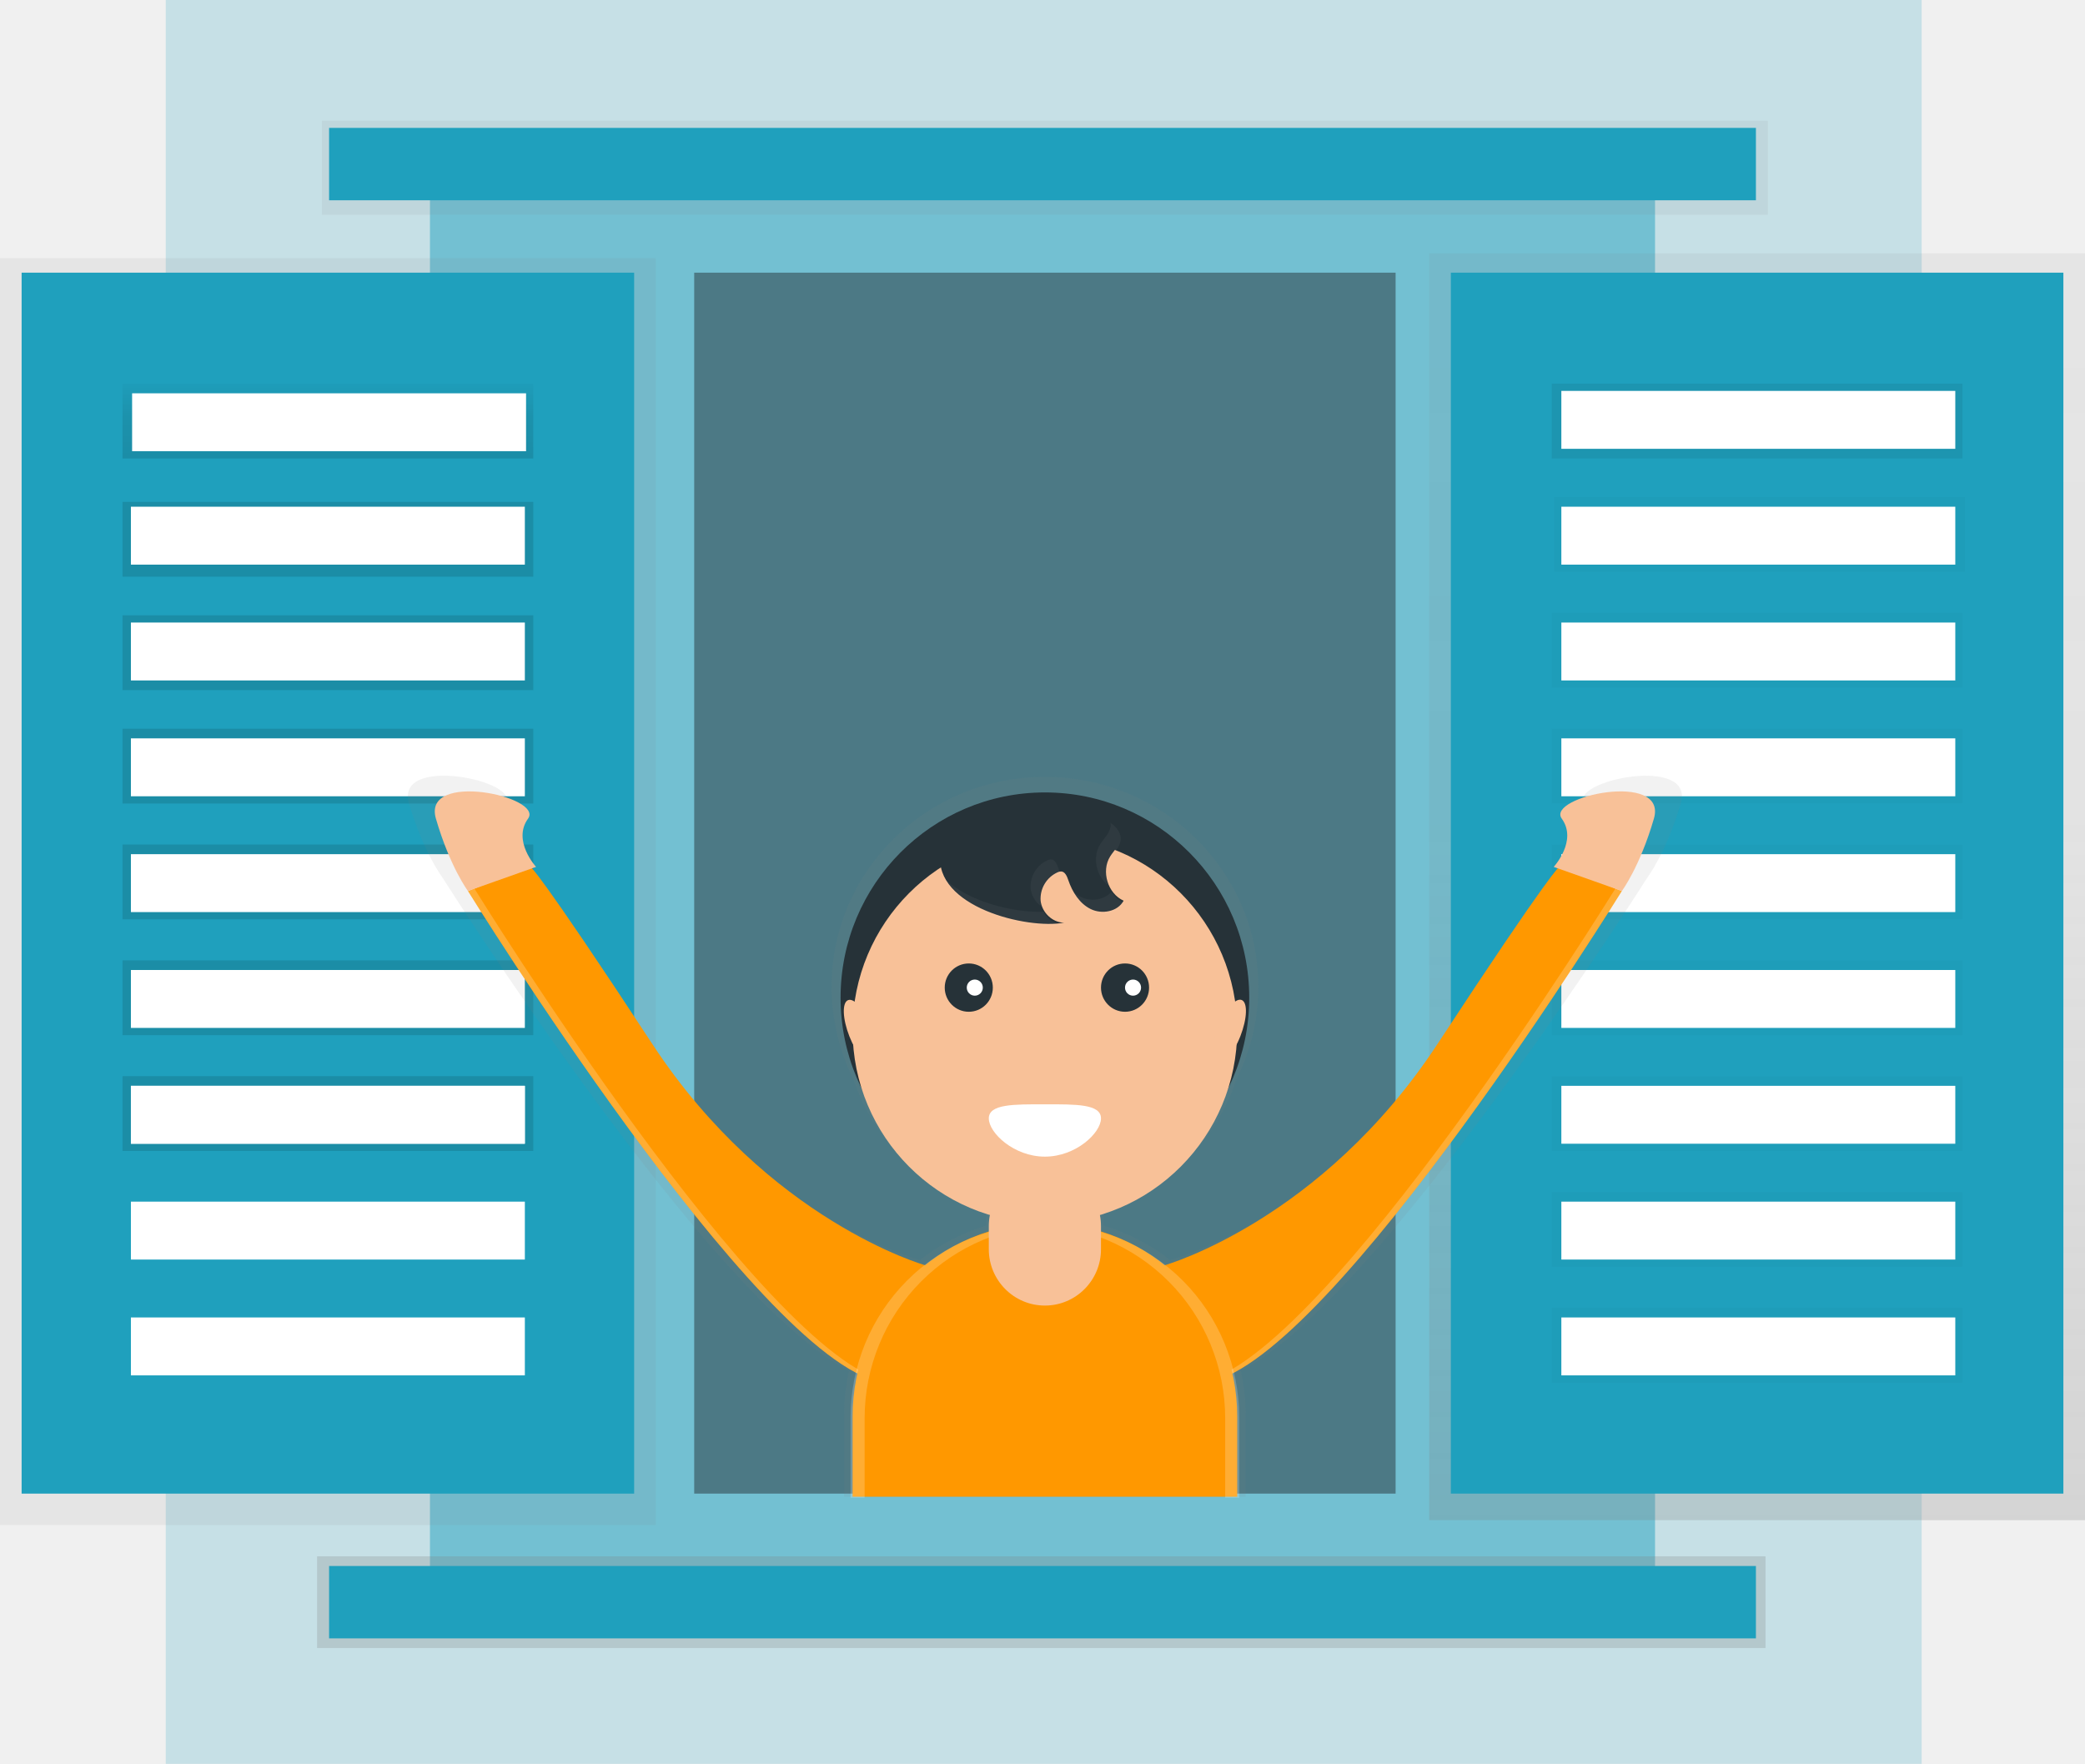
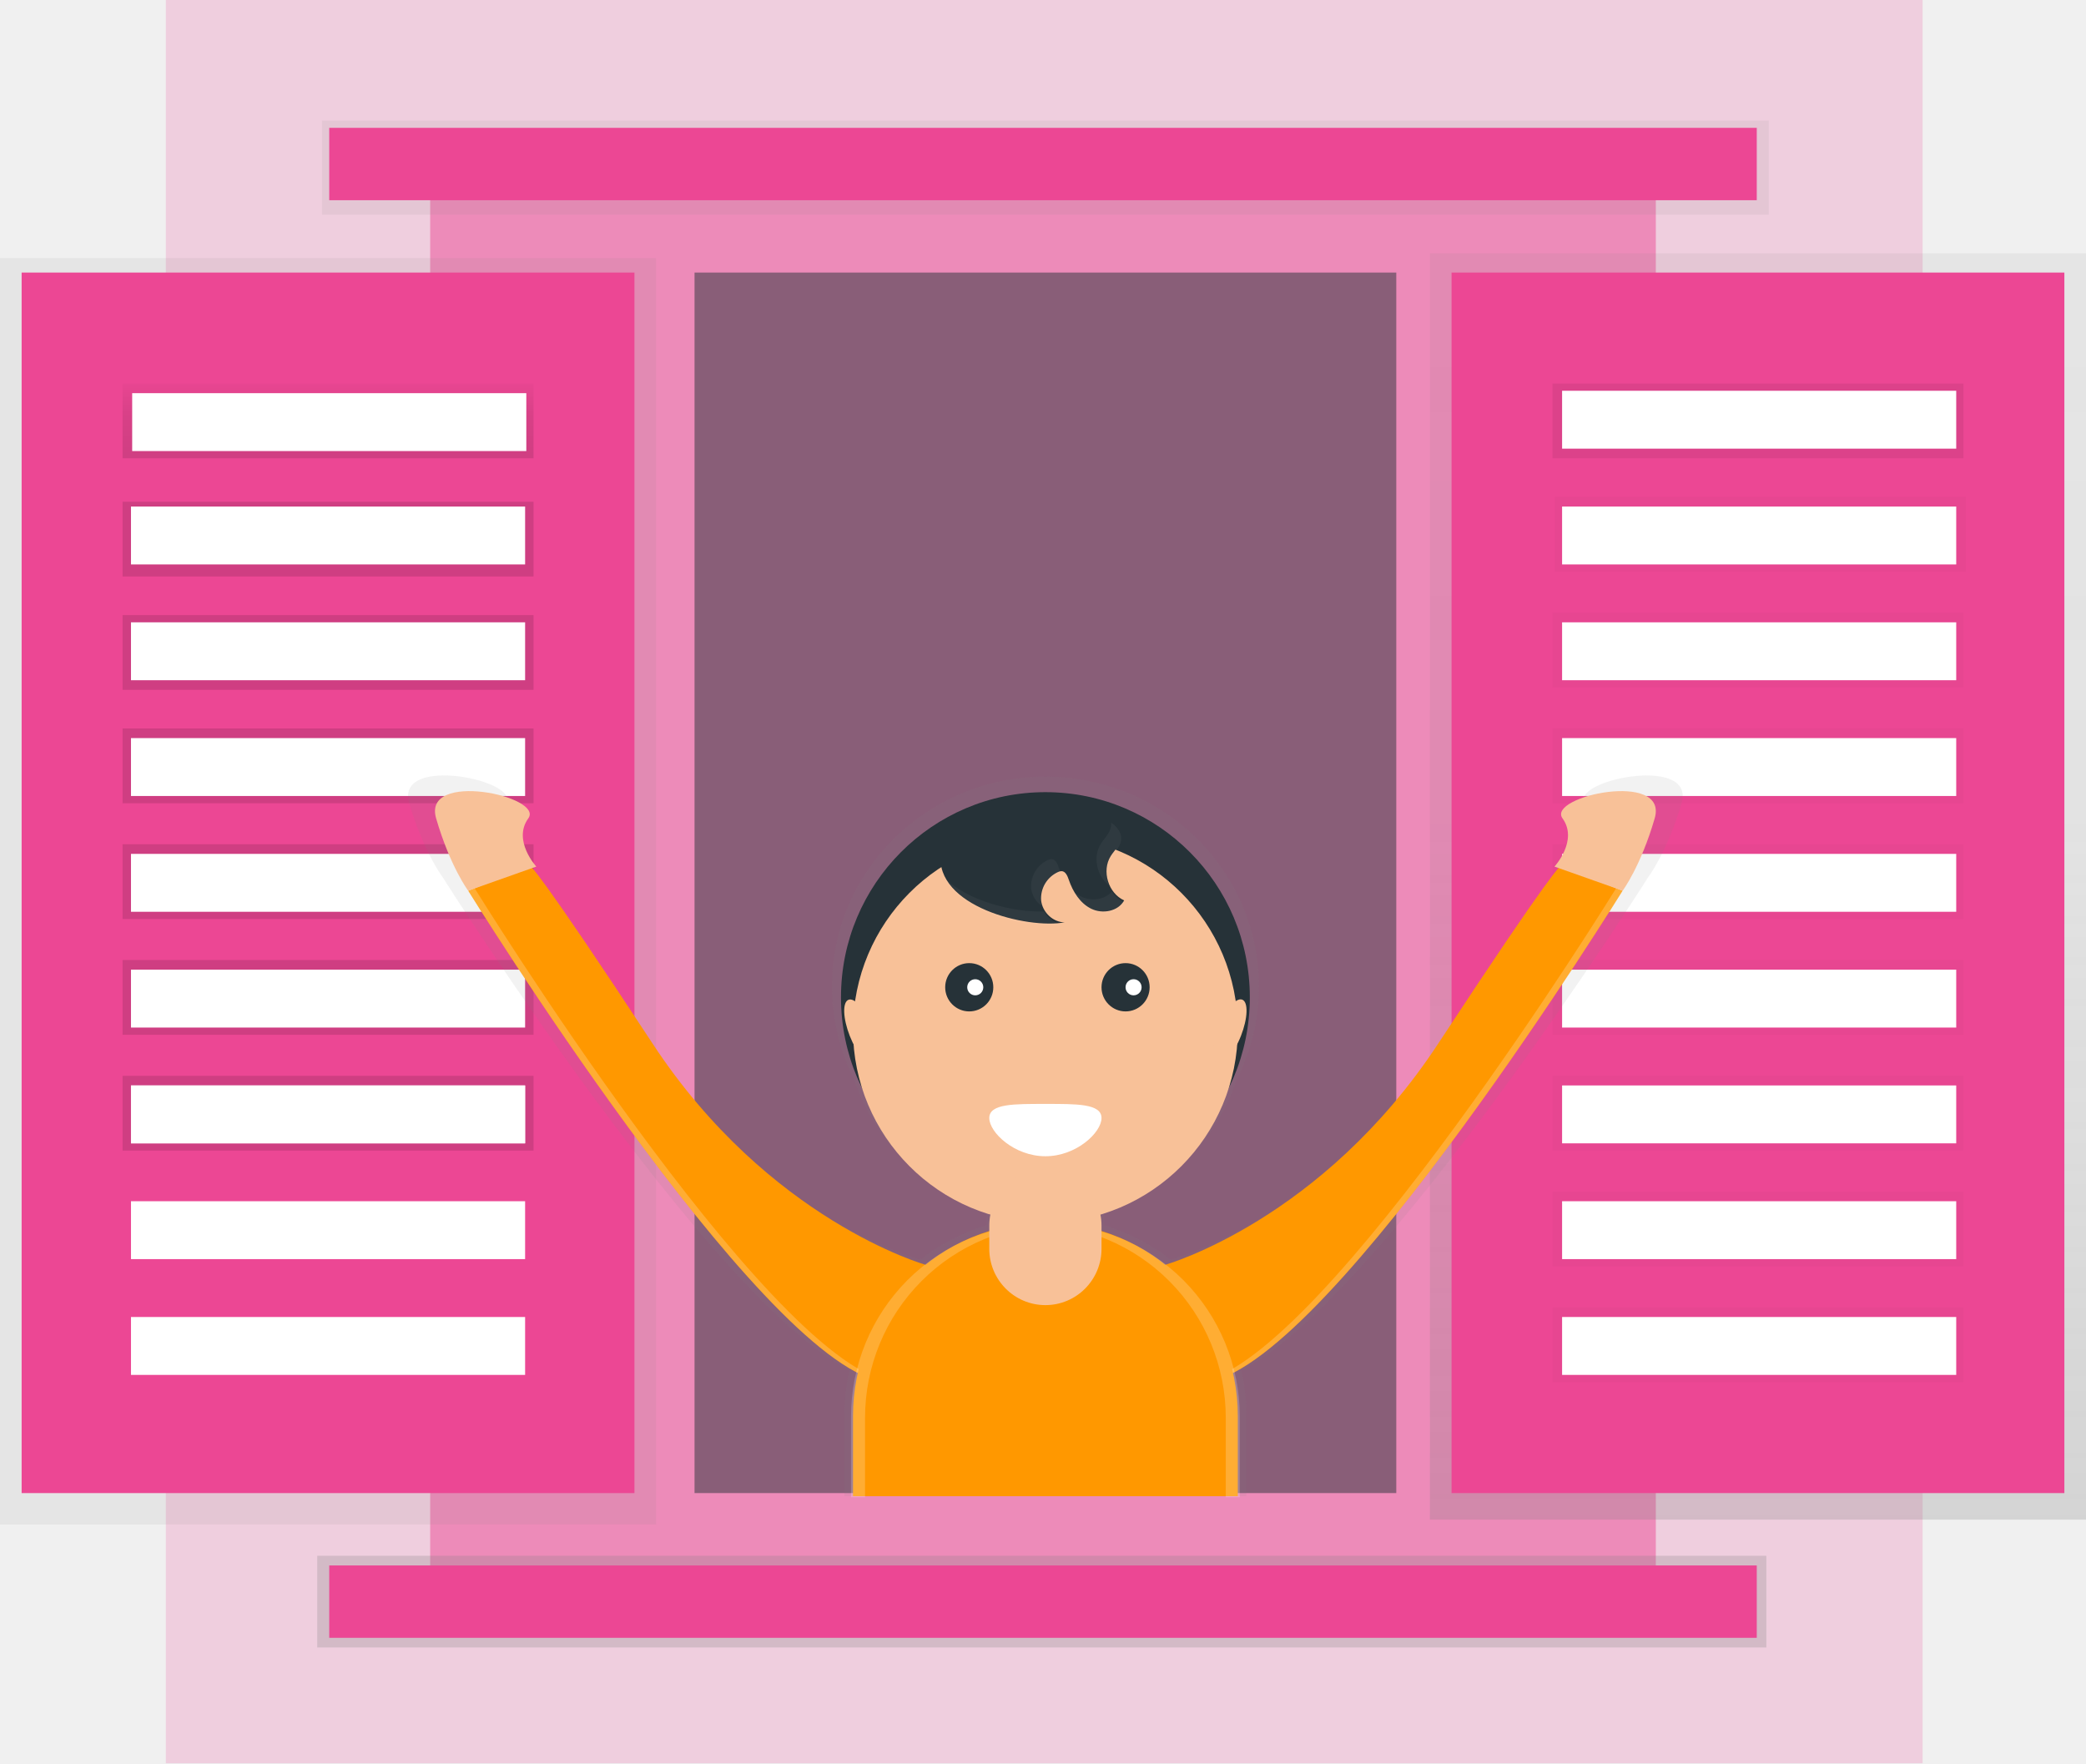
- <svg xmlns="http://www.w3.org/2000/svg" width="344" height="291" viewBox="0 0 344 291" fill="none">
-   <path opacity="0.2" d="M317.051 0H27.346V291H317.051V0Z" fill="#1FA0BD" />
-   <path opacity="0.5" d="M273.06 27.169H70.94V264.229H273.06V27.169Z" fill="#1FA0BD" />
-   <path d="M344 41.799H235.806V250.793H344V41.799Z" fill="url(#paint0_linear)" />
-   <path d="M108.194 42.595H0V251.59H108.194V42.595Z" fill="url(#paint1_linear)" />
-   <path d="M340.433 44.984H239.373V246.414H340.433V44.984Z" fill="#1FA0BD" />
-   <path d="M3.567 246.415H104.627L104.627 44.984H3.567L3.567 246.415Z" fill="#1FA0BD" />
-   <path d="M87.982 63.295H20.212V75.636H87.982V63.295Z" fill="url(#paint2_linear)" />
-   <path d="M324.184 82.005H256.415V94.346H324.184V82.005Z" fill="url(#paint3_linear)" />
-   <path d="M323.788 101.114H256.018V113.454H323.788V101.114Z" fill="url(#paint4_linear)" />
-   <path d="M323.788 120.222H256.018V132.562H323.788V120.222Z" fill="url(#paint5_linear)" />
-   <path d="M323.788 139.33H256.018V151.67H323.788V139.33Z" fill="url(#paint6_linear)" />
-   <path d="M323.788 158.438H256.018V170.778H323.788V158.438Z" fill="url(#paint7_linear)" />
-   <path d="M323.788 177.546H256.018V189.886H323.788V177.546Z" fill="url(#paint8_linear)" />
-   <path d="M323.788 196.654H256.018V208.995H323.788V196.654Z" fill="url(#paint9_linear)" />
-   <path d="M323.788 215.762H256.018V228.103H323.788V215.762Z" fill="url(#paint10_linear)" />
-   <path d="M323.788 63.295H256.018V75.636H323.788V63.295Z" fill="url(#paint11_linear)" />
-   <path d="M87.982 82.802H20.212V95.142H87.982V82.802Z" fill="url(#paint12_linear)" />
-   <path d="M87.982 101.512H20.212V113.852H87.982V101.512Z" fill="url(#paint13_linear)" />
-   <path d="M87.982 120.222H20.212V132.562H87.982V120.222Z" fill="url(#paint14_linear)" />
-   <path d="M87.982 139.33H20.212V151.67H87.982V139.33Z" fill="url(#paint15_linear)" />
-   <path d="M87.982 158.438H20.212V170.778H87.982V158.438Z" fill="url(#paint16_linear)" />
-   <path d="M86.793 64.888H21.797V74.442H86.793V64.888Z" fill="white" />
-   <path d="M86.594 83.598H21.599V93.152H86.594V83.598Z" fill="white" />
-   <path d="M86.594 102.706H21.599V112.26H86.594V102.706Z" fill="white" />
-   <path d="M86.594 121.814H21.599V131.368H86.594V121.814Z" fill="white" />
-   <path d="M86.594 140.922H21.599V150.476H86.594V140.922Z" fill="white" />
-   <path d="M86.594 160.03H21.599V169.584H86.594V160.03Z" fill="white" />
-   <path d="M87.982 177.546H20.212V189.886H87.982V177.546Z" fill="url(#paint17_linear)" />
-   <path d="M86.594 179.138H21.599V188.692H86.594V179.138Z" fill="white" />
-   <path d="M86.594 179.138H21.599V188.692H86.594V179.138Z" fill="white" />
-   <path d="M86.594 198.246H21.599V207.8H86.594V198.246Z" fill="white" />
-   <path d="M86.594 217.354H21.599V226.908H86.594V217.354Z" fill="white" />
-   <path d="M322.599 64.49H257.604V74.044H322.599V64.49Z" fill="white" />
-   <path d="M322.599 83.598H257.604V93.152H322.599V83.598Z" fill="white" />
-   <path d="M322.599 102.706H257.604V112.26H322.599V102.706Z" fill="white" />
-   <path d="M322.599 121.814H257.604V131.368H322.599V121.814Z" fill="white" />
-   <path d="M322.599 140.922H257.604V150.476H322.599V140.922Z" fill="white" />
-   <path d="M322.599 160.03H257.604V169.584H322.599V160.03Z" fill="white" />
-   <path d="M322.599 179.138H257.604V188.692H322.599V179.138Z" fill="white" />
-   <path d="M322.599 198.246H257.604V207.8H322.599V198.246Z" fill="white" />
-   <path d="M322.599 217.354H257.604V226.908H322.599V217.354Z" fill="white" />
-   <path d="M291.29 256.765H52.313V271.892H291.29V256.765Z" fill="url(#paint18_linear)" />
-   <path d="M289.705 258.357H54.295V270.3H289.705V258.357Z" fill="#1FA0BD" />
-   <path d="M291.687 19.904H53.106V35.429H291.687V19.904Z" fill="url(#paint19_linear)" />
-   <path d="M289.705 21.099H54.295V33.041H289.705V21.099Z" fill="#1FA0BD" />
-   <path opacity="0.5" d="M230.258 44.984H114.535V246.414H230.258V44.984Z" fill="#263238" />
-   <path d="M261.432 132.582C264.206 136.316 260.053 140.727 260.053 140.727L260.75 140.97C259.724 142.112 255.67 147.268 240.039 170.587C220.025 200.444 193.056 207.892 193.056 207.892C189.779 205.32 186.052 203.388 182.066 202.195V199.377C187.159 197.868 191.812 195.144 195.628 191.437C199.445 187.729 202.311 183.149 203.983 178.087C206.369 173.343 207.61 168.101 207.605 162.785C207.605 143.677 191.843 128.175 172.404 128.175C152.965 128.175 137.204 143.673 137.204 162.785C137.199 168.101 138.44 173.343 140.826 178.087C142.497 183.149 145.364 187.729 149.18 191.437C152.997 195.144 157.65 197.868 162.742 199.377V202.195C158.757 203.388 155.029 205.32 151.752 207.892C151.752 207.892 124.771 200.436 104.758 170.579C89.127 147.26 85.073 142.1 84.046 140.962L84.744 140.719C84.744 140.719 80.602 136.308 83.365 132.574C86.127 128.84 65.075 124.429 67.488 132.574C69.902 140.719 73.009 144.791 73.009 144.791C73.009 144.791 117.079 214.608 140.085 226.144C139.541 228.51 139.267 230.93 139.268 233.357V246.932H205.524V233.357C205.525 230.93 205.251 228.51 204.708 226.144C227.694 214.6 271.784 144.795 271.784 144.795C271.784 144.795 274.891 140.723 277.304 132.578C279.718 124.433 258.67 128.848 261.432 132.582Z" fill="url(#paint20_linear)" />
-   <path d="M172.396 198.457C191.014 198.457 206.107 183.297 206.107 164.596C206.107 145.895 191.014 130.735 172.396 130.735C153.779 130.735 138.686 145.895 138.686 164.596C138.686 183.297 153.779 198.457 172.396 198.457Z" fill="#263238" />
-   <path d="M172.396 201.781C189.92 201.781 204.125 187.512 204.125 169.911C204.125 152.309 189.92 138.04 172.396 138.04C154.873 138.04 140.667 152.309 140.667 169.911C140.667 187.512 154.873 201.781 172.396 201.781Z" fill="#F8C198" />
-   <path d="M159.837 166.921C162.028 166.921 163.804 165.137 163.804 162.936C163.804 160.735 162.028 158.951 159.837 158.951C157.646 158.951 155.87 160.735 155.87 162.936C155.87 165.137 157.646 166.921 159.837 166.921Z" fill="#263238" />
-   <path d="M185.617 166.921C187.808 166.921 189.584 165.137 189.584 162.936C189.584 160.735 187.808 158.951 185.617 158.951C183.426 158.951 181.65 160.735 181.65 162.936C181.65 165.137 183.426 166.921 185.617 166.921Z" fill="#263238" />
-   <path d="M181.65 184.512C181.65 186.901 177.509 190.822 172.396 190.822C167.284 190.822 163.142 186.901 163.142 184.512C163.142 182.124 167.284 182.187 172.396 182.187C177.509 182.187 181.65 182.124 181.65 184.512Z" fill="white" />
-   <path d="M160.828 164.266C161.559 164.266 162.152 163.67 162.152 162.936C162.152 162.202 161.559 161.607 160.828 161.607C160.097 161.607 159.504 162.202 159.504 162.936C159.504 163.67 160.097 164.266 160.828 164.266Z" fill="white" />
-   <path d="M186.937 164.266C187.668 164.266 188.261 163.67 188.261 162.936C188.261 162.202 187.668 161.607 186.937 161.607C186.206 161.607 185.613 162.202 185.613 162.936C185.613 163.67 186.206 164.266 186.937 164.266Z" fill="white" />
-   <path d="M175.567 152.22C173.633 152.22 171.897 150.532 171.691 148.601C171.624 147.63 171.854 146.662 172.35 145.826C172.845 144.991 173.583 144.327 174.465 143.924C174.646 143.83 174.845 143.778 175.048 143.772C175.713 143.772 176.042 144.568 176.256 145.201C176.922 147.16 178.103 149.071 179.958 149.978C181.813 150.886 184.405 150.42 185.383 148.597C182.76 147.423 181.638 143.736 183.164 141.292C183.755 140.349 184.674 139.549 184.86 138.45C185.201 136.459 183.029 135.01 181.107 134.413C175.559 132.69 156.219 132.499 155.153 140.815C154.035 149.588 169.475 153.382 175.567 152.22Z" fill="#263238" />
-   <path d="M144.047 175.501C145.065 175.098 144.967 172.42 143.828 169.52C142.688 166.62 140.94 164.596 139.922 165C138.904 165.403 139.002 168.081 140.141 170.981C141.28 173.881 143.029 175.905 144.047 175.501Z" fill="#F8C198" />
-   <path d="M204.642 170.96C205.781 168.06 205.879 165.382 204.861 164.979C203.843 164.575 202.095 166.599 200.956 169.499C199.817 172.399 199.719 175.077 200.737 175.481C201.755 175.884 203.503 173.86 204.642 170.96Z" fill="#F8C198" />
-   <path d="M192.176 208.732C192.176 208.732 218.004 201.447 237.174 172.231C256.343 143.016 257.334 142.936 257.334 142.936L267.579 147.001C267.579 147.001 219.99 224.022 199.5 228.007C179.011 231.992 192.176 208.732 192.176 208.732Z" fill="#FF9800" />
-   <path d="M256.347 143.02C256.347 143.02 260.31 138.705 257.671 135.058C255.032 131.412 275.188 127.097 272.874 135.058C270.559 143.02 267.587 147.001 267.587 147.001L256.347 143.02Z" fill="#F8C198" />
-   <path d="M152.616 208.732C152.616 208.732 126.789 201.447 107.619 172.231C88.449 143.016 87.458 142.936 87.458 142.936L77.214 147.001C77.214 147.001 124.807 224.022 145.3 228.007C165.794 231.992 152.616 208.732 152.616 208.732Z" fill="#FF9800" />
-   <path d="M88.445 143.02C88.445 143.02 84.482 138.705 87.122 135.058C89.761 131.412 69.605 127.097 71.919 135.058C74.234 143.02 77.206 147.001 77.206 147.001L88.445 143.02Z" fill="#F8C198" />
+ <svg xmlns="http://www.w3.org/2000/svg" width="252" height="213" viewBox="0 0 252 213" fill="none">
+   <path opacity="0.2" d="M232.258 0H20.032V213H232.258V0Z" fill="#EC4794" />
+   <path opacity="0.5" d="M200.032 19.887H51.968V193.405H200.032V19.887Z" fill="#EC4794" />
+   <path d="M252 30.595H172.742V183.57H252V30.595Z" fill="url(#paint0_linear)" />
+   <path d="M79.258 31.178H0V184.153H79.258V31.178Z" fill="url(#paint1_linear)" />
+   <path d="M249.387 32.926H175.355V180.365H249.387V32.926Z" fill="#EC4794" />
+   <path d="M2.613 180.365H76.645L76.645 32.926H2.613L2.613 180.365Z" fill="#EC4794" />
+   <path d="M64.452 46.33H14.807V55.362H64.452V46.33Z" fill="url(#paint2_linear)" />
+   <path d="M237.484 60.025H187.839V69.057H237.484V60.025Z" fill="url(#paint3_linear)" />
+   <path d="M237.193 74.011H187.548V83.044H237.193V74.011Z" fill="url(#paint4_linear)" />
+   <path d="M237.193 87.997H187.548V97.03H237.193V87.997Z" fill="url(#paint5_linear)" />
+   <path d="M237.193 101.984H187.548V111.016H237.193V101.984Z" fill="url(#paint6_linear)" />
+   <path d="M237.193 115.97H187.548V125.003H237.193V115.97Z" fill="url(#paint7_linear)" />
+   <path d="M237.193 129.956H187.548V138.989H237.193V129.956Z" fill="url(#paint8_linear)" />
+   <path d="M237.193 143.943H187.548V152.975H237.193V143.943Z" fill="url(#paint9_linear)" />
+   <path d="M237.193 157.929H187.548V166.962H237.193V157.929Z" fill="url(#paint10_linear)" />
+   <path d="M237.193 46.33H187.548V55.362H237.193V46.33Z" fill="url(#paint11_linear)" />
+   <path d="M64.452 60.607H14.807V69.64H64.452V60.607Z" fill="url(#paint12_linear)" />
+   <path d="M64.452 74.302H14.807V83.335H64.452V74.302Z" fill="url(#paint13_linear)" />
+   <path d="M64.452 87.997H14.807V97.03H64.452V87.997Z" fill="url(#paint14_linear)" />
+   <path d="M64.452 101.984H14.807V111.016H64.452V101.984Z" fill="url(#paint15_linear)" />
+   <path d="M64.452 115.97H14.807V125.003H64.452V115.97Z" fill="url(#paint16_linear)" />
+   <path d="M63.581 47.495H15.968V54.488H63.581V47.495Z" fill="white" />
+   <path d="M63.436 61.19H15.823V68.183H63.436V61.19Z" fill="white" />
+   <path d="M63.436 75.177H15.823V82.17H63.436V75.177Z" fill="white" />
+   <path d="M63.436 89.163H15.823V96.156H63.436V89.163Z" fill="white" />
+   <path d="M63.436 103.149H15.823V110.142H63.436V103.149Z" fill="white" />
+   <path d="M63.436 117.135H15.823V124.129H63.436V117.135Z" fill="white" />
+   <path d="M64.452 129.956H14.807V138.989H64.452V129.956Z" fill="url(#paint17_linear)" />
+   <path d="M63.436 131.122H15.823V138.115H63.436V131.122Z" fill="white" />
+   <path d="M63.436 131.122H15.823V138.115H63.436V131.122Z" fill="white" />
+   <path d="M63.436 145.108H15.823V152.101H63.436V145.108Z" fill="white" />
+   <path d="M63.436 159.094H15.823V166.088H63.436V159.094Z" fill="white" />
+   <path d="M236.322 47.204H188.709V54.197H236.322V47.204Z" fill="white" />
+   <path d="M236.322 61.19H188.709V68.183H236.322V61.19Z" fill="white" />
+   <path d="M236.322 75.177H188.709V82.17H236.322V75.177Z" fill="white" />
+   <path d="M236.322 89.163H188.709V96.156H236.322V89.163Z" fill="white" />
+   <path d="M236.322 103.149H188.709V110.142H236.322V103.149Z" fill="white" />
+   <path d="M236.322 117.135H188.709V124.129H236.322V117.135Z" fill="white" />
+   <path d="M236.322 131.122H188.709V138.115H236.322V131.122Z" fill="white" />
+   <path d="M236.322 145.108H188.709V152.101H236.322V145.108Z" fill="white" />
+   <path d="M236.322 159.094H188.709V166.088H236.322V159.094Z" fill="white" />
+   <path d="M213.387 187.941H38.323V199.014H213.387V187.941Z" fill="url(#paint18_linear)" />
+   <path d="M212.226 189.107H39.774V197.848H212.226V189.107Z" fill="#EC4794" />
+   <path d="M213.678 14.569H38.903V25.933H213.678V14.569Z" fill="url(#paint19_linear)" />
+   <path d="M212.226 15.443H39.774V24.185H212.226V15.443Z" fill="#EC4794" />
+   <path opacity="0.5" d="M168.678 32.926H83.903V180.365H168.678V32.926Z" fill="#263238" />
+   <path d="M191.514 97.045C193.546 99.778 190.504 103.006 190.504 103.006L191.015 103.184C190.263 104.02 187.293 107.794 175.842 124.863C161.181 146.717 141.425 152.168 141.425 152.168C139.024 150.286 136.294 148.872 133.374 147.999V145.936C137.104 144.831 140.513 142.837 143.309 140.124C146.105 137.41 148.204 134.058 149.429 130.353C151.177 126.88 152.086 123.043 152.082 119.152C152.082 105.166 140.536 93.819 126.296 93.819C112.056 93.819 100.51 105.163 100.51 119.152C100.506 123.043 101.415 126.88 103.163 130.353C104.387 134.058 106.487 137.41 109.283 140.124C112.079 142.837 115.487 144.831 119.218 145.936V147.999C116.298 148.872 113.568 150.286 111.167 152.168C111.167 152.168 91.402 146.711 76.741 124.857C65.29 107.788 62.321 104.012 61.569 103.178L62.08 103.001C62.08 103.001 59.046 99.772 61.069 97.039C63.093 94.306 47.671 91.077 49.439 97.039C51.207 103.001 53.483 105.981 53.483 105.981C53.483 105.981 85.767 157.084 102.62 165.528C102.222 167.26 102.021 169.031 102.022 170.808V180.744H150.558V170.808C150.559 169.031 150.358 167.26 149.96 165.528C166.799 157.078 199.097 105.984 199.097 105.984C199.097 105.984 201.373 103.003 203.141 97.042C204.91 91.08 189.49 94.311 191.514 97.045Z" fill="url(#paint20_linear)" />
+   <path d="M126.29 145.262C139.929 145.262 150.985 134.166 150.985 120.478C150.985 106.789 139.929 95.693 126.29 95.693C112.651 95.693 101.595 106.789 101.595 120.478C101.595 134.166 112.651 145.262 126.29 145.262Z" fill="#263238" />
+   <path d="M126.29 147.696C139.127 147.696 149.533 137.251 149.533 124.368C149.533 111.484 139.127 101.039 126.29 101.039C113.453 101.039 103.047 111.484 103.047 124.368C103.047 137.251 113.453 147.696 126.29 147.696Z" fill="#F8C198" />
+   <path d="M117.09 122.179C118.695 122.179 119.996 120.873 119.996 119.262C119.996 117.652 118.695 116.346 117.09 116.346C115.485 116.346 114.184 117.652 114.184 119.262C114.184 120.873 115.485 122.179 117.09 122.179Z" fill="#263238" />
+   <path d="M135.975 122.179C137.58 122.179 138.882 120.873 138.882 119.262C138.882 117.652 137.58 116.346 135.975 116.346C134.37 116.346 133.069 117.652 133.069 119.262C133.069 120.873 134.37 122.179 135.975 122.179Z" fill="#263238" />
+   <path d="M133.069 135.055C133.069 136.804 130.035 139.674 126.29 139.674C122.545 139.674 119.511 136.804 119.511 135.055C119.511 133.307 122.545 133.354 126.29 133.354C130.035 133.354 133.069 133.307 133.069 135.055Z" fill="white" />
+   <path d="M117.816 120.236C118.351 120.236 118.786 119.8 118.786 119.263C118.786 118.725 118.351 118.289 117.816 118.289C117.28 118.289 116.846 118.725 116.846 119.263C116.846 119.8 117.28 120.236 117.816 120.236Z" fill="white" />
+   <path d="M136.942 120.236C137.478 120.236 137.912 119.8 137.912 119.263C137.912 118.725 137.478 118.289 136.942 118.289C136.407 118.289 135.973 118.725 135.973 119.263C135.973 119.8 136.407 120.236 136.942 120.236Z" fill="white" />
+   <path d="M128.613 111.418C127.196 111.418 125.925 110.183 125.774 108.77C125.725 108.059 125.893 107.351 126.256 106.739C126.619 106.127 127.16 105.641 127.806 105.346C127.938 105.278 128.084 105.24 128.233 105.235C128.72 105.235 128.961 105.818 129.118 106.281C129.606 107.715 130.471 109.114 131.83 109.778C133.188 110.442 135.087 110.101 135.804 108.767C133.882 107.907 133.061 105.209 134.178 103.42C134.611 102.729 135.285 102.144 135.421 101.34C135.671 99.883 134.08 98.822 132.672 98.385C128.607 97.123 114.439 96.983 113.658 103.07C112.84 109.492 124.151 112.269 128.613 111.418Z" fill="#263238" />
+   <path d="M105.522 128.46C106.268 128.165 106.196 126.204 105.362 124.082C104.527 121.959 103.246 120.478 102.501 120.773C101.755 121.068 101.827 123.028 102.661 125.151C103.496 127.274 104.777 128.755 105.522 128.46Z" fill="#F8C198" />
+   <path d="M149.913 125.136C150.747 123.013 150.819 121.053 150.073 120.758C149.327 120.462 148.046 121.944 147.212 124.066C146.378 126.189 146.306 128.149 147.052 128.445C147.797 128.74 149.078 127.258 149.913 125.136Z" fill="#F8C198" />
+   <path d="M140.78 152.783C140.78 152.783 159.701 147.451 173.744 126.066C187.786 104.682 188.512 104.623 188.512 104.623L196.017 107.598C196.017 107.598 161.155 163.975 146.145 166.892C131.136 169.809 140.78 152.783 140.78 152.783Z" fill="#FF9800" />
+   <path d="M187.79 104.685C187.79 104.685 190.693 101.526 188.759 98.857C186.826 96.188 201.592 93.029 199.896 98.857C198.201 104.685 196.023 107.599 196.023 107.599L187.79 104.685Z" fill="#F8C198" />
+   <path d="M111.8 152.783C111.8 152.783 92.88 147.451 78.837 126.066C64.794 104.682 64.068 104.623 64.068 104.623L56.563 107.598C56.563 107.598 91.428 163.975 106.441 166.892C121.453 169.809 111.8 152.783 111.8 152.783Z" fill="#FF9800" />
+   <path d="M64.791 104.685C64.791 104.685 61.888 101.526 63.822 98.857C65.755 96.188 50.989 93.029 52.685 98.857C54.38 104.685 56.558 107.599 56.558 107.599L64.791 104.685Z" fill="#F8C198" />
  <g opacity="0.2">
-     <path opacity="0.2" d="M183.212 136.452C183.021 137.55 182.102 138.346 181.515 139.294C180.18 141.436 180.873 144.533 182.831 146.061C182.55 145.345 182.434 144.573 182.492 143.805C182.55 143.037 182.782 142.292 183.168 141.627C183.759 140.683 184.678 139.883 184.864 138.784C185.078 137.538 184.306 136.503 183.228 135.759C183.256 135.989 183.25 136.223 183.212 136.452Z" fill="white" />
-     <path opacity="0.2" d="M174.957 144.111C174.83 143.812 174.711 143.51 174.608 143.207C174.394 142.574 174.065 141.798 173.399 141.778C173.196 141.784 172.997 141.836 172.816 141.929C171.935 142.332 171.197 142.996 170.701 143.832C170.205 144.668 169.975 145.636 170.042 146.607C170.116 147.192 170.312 147.755 170.617 148.26C170.922 148.764 171.33 149.198 171.814 149.533C171.758 149.336 171.718 149.135 171.695 148.931C171.628 147.961 171.858 146.993 172.354 146.157C172.849 145.321 173.587 144.657 174.469 144.254C174.622 144.179 174.787 144.131 174.957 144.111Z" fill="white" />
-     <path opacity="0.2" d="M172.162 150.416C167.343 150.619 159.568 148.772 155.735 144.843C158.597 150.958 170.419 153.517 175.551 152.534C174.851 152.511 174.169 152.302 173.575 151.931C172.98 151.559 172.493 151.037 172.162 150.416Z" fill="white" />
-     <path opacity="0.2" d="M183.366 147.136C182.209 148.502 179.966 148.788 178.313 147.98C177.773 147.713 177.279 147.362 176.847 146.941C177.487 148.377 178.584 149.559 179.966 150.301C181.821 151.205 184.413 150.743 185.391 148.92C184.558 148.536 183.854 147.916 183.366 147.136Z" fill="white" />
+     <path opacity="0.2" d="M134.213 99.877C134.074 100.681 133.4 101.264 132.97 101.957C131.992 103.525 132.5 105.792 133.934 106.911C133.728 106.386 133.643 105.822 133.686 105.259C133.729 104.697 133.898 104.152 134.181 103.665C134.614 102.974 135.287 102.389 135.424 101.584C135.58 100.672 135.014 99.915 134.225 99.37C134.245 99.538 134.241 99.709 134.213 99.877Z" fill="white" />
+     <path opacity="0.2" d="M128.165 105.483C128.073 105.265 127.985 105.043 127.91 104.822C127.753 104.358 127.512 103.79 127.024 103.776C126.876 103.78 126.73 103.818 126.598 103.886C125.952 104.181 125.411 104.667 125.048 105.279C124.685 105.891 124.516 106.6 124.565 107.31C124.619 107.739 124.763 108.151 124.986 108.52C125.21 108.889 125.509 109.207 125.863 109.452C125.822 109.308 125.793 109.161 125.776 109.012C125.727 108.301 125.895 107.593 126.259 106.981C126.622 106.369 127.162 105.883 127.808 105.588C127.921 105.533 128.041 105.498 128.165 105.483Z" fill="white" />
+     <path opacity="0.2" d="M126.119 110.099C122.588 110.247 116.892 108.895 114.085 106.019C116.181 110.495 124.841 112.368 128.601 111.649C128.088 111.631 127.589 111.479 127.153 111.207C126.718 110.935 126.361 110.553 126.119 110.099Z" fill="white" />
+     <path opacity="0.2" d="M134.326 107.698C133.478 108.697 131.835 108.907 130.624 108.315C130.229 108.12 129.867 107.863 129.55 107.555C130.019 108.606 130.823 109.471 131.835 110.014C133.194 110.676 135.093 110.338 135.81 109.003C135.199 108.722 134.683 108.268 134.326 107.698Z" fill="white" />
  </g>
-   <path opacity="0.2" d="M266.263 147.001C266.263 147.001 218.67 224.022 198.157 228.007C196.971 228.245 195.77 228.393 194.562 228.449C196.213 228.496 197.864 228.348 199.48 228.007C219.974 224.026 267.567 147.001 267.567 147.001L266.505 146.623C266.358 146.873 266.263 147.001 266.263 147.001Z" fill="white" />
-   <path opacity="0.2" d="M78.529 147.001C78.529 147.001 126.123 224.022 146.636 228.007C147.821 228.245 149.023 228.393 150.23 228.449C148.579 228.496 146.929 228.348 145.312 228.007C124.819 224.026 77.226 147.001 77.226 147.001L78.288 146.623C78.434 146.873 78.529 147.001 78.529 147.001Z" fill="white" />
-   <path d="M172.396 201.781C176.563 201.781 180.689 202.606 184.538 204.207C188.388 205.809 191.886 208.156 194.832 211.116C197.778 214.075 200.115 217.589 201.71 221.456C203.304 225.322 204.125 229.467 204.125 233.652V246.932H140.667V233.652C140.667 229.467 141.488 225.322 143.083 221.456C144.677 217.589 147.014 214.075 149.961 211.116C152.907 208.156 156.405 205.809 160.254 204.207C164.104 202.606 168.23 201.781 172.396 201.781Z" fill="#FF9800" />
-   <path opacity="0.2" d="M172.725 201.948C171.571 201.948 170.417 202.011 169.269 202.136C169.666 202.136 170.026 202.112 170.411 202.112C178.826 202.112 186.896 205.469 192.846 211.446C198.797 217.423 202.14 225.53 202.14 233.982V247.095H204.454V233.819C204.454 225.366 201.111 217.26 195.161 211.283C189.211 205.306 181.14 201.948 172.725 201.948Z" fill="white" />
-   <path opacity="0.2" d="M172.067 201.948C173.222 201.948 174.375 202.011 175.523 202.136C175.127 202.136 174.766 202.112 174.382 202.112C165.967 202.112 157.896 205.469 151.946 211.446C145.996 217.423 142.653 225.53 142.653 233.982V247.095H140.338V233.819C140.338 225.366 143.681 217.26 149.632 211.283C155.582 205.306 163.652 201.948 172.067 201.948Z" fill="white" />
-   <path d="M181.65 202.279C181.65 197.145 177.507 192.984 172.396 192.984C167.286 192.984 163.142 197.145 163.142 202.279V206.096C163.142 211.23 167.286 215.392 172.396 215.392C177.507 215.392 181.65 211.23 181.65 206.096V202.279Z" fill="#F8C198" />
+   <path opacity="0.2" d="M195.053 107.599C195.053 107.599 160.189 163.975 145.162 166.892C144.293 167.066 143.413 167.174 142.528 167.215C143.738 167.25 144.947 167.141 146.131 166.892C161.144 163.978 196.009 107.599 196.009 107.599L195.231 107.322C195.123 107.505 195.053 107.599 195.053 107.599Z" fill="white" />
+   <path opacity="0.2" d="M57.527 107.599C57.527 107.599 92.392 163.975 107.419 166.892C108.288 167.066 109.168 167.174 110.053 167.215C108.843 167.25 107.634 167.141 106.45 166.892C91.437 163.978 56.572 107.599 56.572 107.599L57.35 107.322C57.458 107.505 57.527 107.599 57.527 107.599Z" fill="white" />
+   <path d="M126.29 147.696C129.342 147.696 132.365 148.299 135.185 149.471C138.005 150.644 140.567 152.362 142.726 154.528C144.884 156.694 146.596 159.266 147.764 162.096C148.932 164.927 149.533 167.96 149.533 171.024V180.744H103.047V171.024C103.047 167.96 103.648 164.927 104.816 162.096C105.984 159.266 107.696 156.694 109.855 154.528C112.013 152.362 114.575 150.644 117.395 149.471C120.215 148.299 123.238 147.696 126.29 147.696Z" fill="#FF9800" />
+   <path opacity="0.2" d="M126.531 147.818C125.685 147.818 124.84 147.864 124 147.955C124.29 147.955 124.554 147.937 124.836 147.937C131 147.937 136.912 150.395 141.271 154.77C145.63 159.145 148.079 165.078 148.079 171.265V180.863H149.774V171.146C149.774 164.959 147.326 159.025 142.967 154.651C138.608 150.276 132.696 147.818 126.531 147.818Z" fill="white" />
+   <path opacity="0.2" d="M126.049 147.818C126.895 147.818 127.74 147.864 128.581 147.955C128.291 147.955 128.026 147.937 127.745 147.937C121.58 147.937 115.668 150.395 111.309 154.77C106.95 159.145 104.502 165.078 104.502 171.265V180.863H102.806V171.146C102.806 164.959 105.255 159.025 109.614 154.651C113.973 150.276 119.885 147.818 126.049 147.818Z" fill="white" />
+   <path d="M133.069 148.06C133.069 144.302 130.034 141.256 126.29 141.256C122.546 141.256 119.511 144.302 119.511 148.06V150.854C119.511 154.612 122.546 157.658 126.29 157.658C130.034 157.658 133.069 154.612 133.069 150.854V148.06Z" fill="#F8C198" />
  <defs>
-     <linearGradient id="paint0_linear" x1="289.903" y1="250.793" x2="289.903" y2="41.799" gradientUnits="userSpaceOnUse">
+     <linearGradient id="paint0_linear" x1="212.371" y1="183.57" x2="212.371" y2="30.595" gradientUnits="userSpaceOnUse">
      <stop stop-color="#808080" stop-opacity="0.25" />
      <stop offset="0.54" stop-color="#808080" stop-opacity="0.12" />
      <stop offset="1" stop-color="#808080" stop-opacity="0.1" />
    </linearGradient>
-     <linearGradient id="paint1_linear" x1="14768.4" y1="132127" x2="14768.4" y2="22405" gradientUnits="userSpaceOnUse">
+     <linearGradient id="paint1_linear" x1="10818.7" y1="96711.6" x2="10818.7" y2="16399.5" gradientUnits="userSpaceOnUse">
      <stop stop-color="#808080" stop-opacity="0.25" />
      <stop offset="0.54" stop-color="#808080" stop-opacity="0.12" />
      <stop offset="1" stop-color="#808080" stop-opacity="0.1" />
    </linearGradient>
-     <linearGradient id="paint2_linear" x1="54.097" y1="75.636" x2="54.097" y2="63.295" gradientUnits="userSpaceOnUse">
+     <linearGradient id="paint2_linear" x1="39.629" y1="55.362" x2="39.629" y2="46.33" gradientUnits="userSpaceOnUse">
      <stop stop-opacity="0.12" />
      <stop offset="0.55" stop-opacity="0.09" />
      <stop offset="1" stop-opacity="0.02" />
    </linearGradient>
-     <linearGradient id="paint3_linear" x1="49897.6" y1="3006.73" x2="49897.6" y2="2624.17" gradientUnits="userSpaceOnUse">
+     <linearGradient id="paint3_linear" x1="36552.9" y1="2200.8" x2="36552.9" y2="1920.79" gradientUnits="userSpaceOnUse">
      <stop stop-opacity="0.12" />
      <stop offset="0.55" stop-opacity="0.09" />
      <stop offset="1" stop-opacity="0.02" />
    </linearGradient>
-     <linearGradient id="paint4_linear" x1="49829.4" y1="3618.19" x2="49829.4" y2="3235.63" gradientUnits="userSpaceOnUse">
+     <linearGradient id="paint4_linear" x1="36502.9" y1="2648.37" x2="36502.9" y2="2368.35" gradientUnits="userSpaceOnUse">
      <stop stop-opacity="0.12" />
      <stop offset="0.55" stop-opacity="0.09" />
      <stop offset="1" stop-opacity="0.02" />
    </linearGradient>
-     <linearGradient id="paint5_linear" x1="49829.4" y1="4229.64" x2="49829.4" y2="3847.08" gradientUnits="userSpaceOnUse">
+     <linearGradient id="paint5_linear" x1="36502.9" y1="3095.92" x2="36502.9" y2="2815.91" gradientUnits="userSpaceOnUse">
      <stop stop-opacity="0.12" />
      <stop offset="0.55" stop-opacity="0.09" />
      <stop offset="1" stop-opacity="0.02" />
    </linearGradient>
-     <linearGradient id="paint6_linear" x1="49829.4" y1="4841.11" x2="49829.4" y2="4458.55" gradientUnits="userSpaceOnUse">
+     <linearGradient id="paint6_linear" x1="36502.9" y1="3543.49" x2="36502.9" y2="3263.47" gradientUnits="userSpaceOnUse">
      <stop stop-opacity="0.12" />
      <stop offset="0.55" stop-opacity="0.09" />
      <stop offset="1" stop-opacity="0.02" />
    </linearGradient>
-     <linearGradient id="paint7_linear" x1="49829.4" y1="5452.55" x2="49829.4" y2="5069.99" gradientUnits="userSpaceOnUse">
+     <linearGradient id="paint7_linear" x1="36502.9" y1="3991.04" x2="36502.9" y2="3711.03" gradientUnits="userSpaceOnUse">
      <stop stop-opacity="0.12" />
      <stop offset="0.55" stop-opacity="0.09" />
      <stop offset="1" stop-opacity="0.02" />
    </linearGradient>
-     <linearGradient id="paint8_linear" x1="49829.4" y1="6064.04" x2="49829.4" y2="5681.48" gradientUnits="userSpaceOnUse">
+     <linearGradient id="paint8_linear" x1="36502.9" y1="4438.63" x2="36502.9" y2="4158.62" gradientUnits="userSpaceOnUse">
      <stop stop-opacity="0.12" />
      <stop offset="0.55" stop-opacity="0.09" />
      <stop offset="1" stop-opacity="0.02" />
    </linearGradient>
-     <linearGradient id="paint9_linear" x1="49829.4" y1="6675.49" x2="49829.4" y2="6292.93" gradientUnits="userSpaceOnUse">
+     <linearGradient id="paint9_linear" x1="36502.9" y1="4886.17" x2="36502.9" y2="4606.16" gradientUnits="userSpaceOnUse">
      <stop stop-opacity="0.12" />
      <stop offset="0.55" stop-opacity="0.09" />
      <stop offset="1" stop-opacity="0.02" />
    </linearGradient>
-     <linearGradient id="paint10_linear" x1="49829.4" y1="7286.93" x2="49829.4" y2="6904.37" gradientUnits="userSpaceOnUse">
+     <linearGradient id="paint10_linear" x1="36502.9" y1="5333.74" x2="36502.9" y2="5053.73" gradientUnits="userSpaceOnUse">
      <stop stop-opacity="0.12" />
      <stop offset="0.55" stop-opacity="0.09" />
      <stop offset="1" stop-opacity="0.02" />
    </linearGradient>
-     <linearGradient id="paint11_linear" x1="49829.4" y1="63.295" x2="49829.4" y2="63.295" gradientUnits="userSpaceOnUse">
+     <linearGradient id="paint11_linear" x1="36502.9" y1="46.33" x2="36502.9" y2="46.33" gradientUnits="userSpaceOnUse">
      <stop stop-opacity="0.12" />
      <stop offset="0.55" stop-opacity="0.09" />
      <stop offset="1" stop-opacity="0.02" />
    </linearGradient>
-     <linearGradient id="paint12_linear" x1="3476.46" y1="2840.93" x2="15065.1" y2="2840.93" gradientUnits="userSpaceOnUse">
+     <linearGradient id="paint12_linear" x1="2546.71" y1="2079.45" x2="11036" y2="2079.45" gradientUnits="userSpaceOnUse">
      <stop stop-opacity="0.12" />
      <stop offset="0.55" stop-opacity="0.09" />
      <stop offset="1" stop-opacity="0.02" />
    </linearGradient>
-     <linearGradient id="paint13_linear" x1="3476.46" y1="3439.65" x2="15065.1" y2="3439.65" gradientUnits="userSpaceOnUse">
+     <linearGradient id="paint13_linear" x1="2546.71" y1="2517.68" x2="11036" y2="2517.68" gradientUnits="userSpaceOnUse">
      <stop stop-opacity="0.12" />
      <stop offset="0.55" stop-opacity="0.09" />
      <stop offset="1" stop-opacity="0.02" />
    </linearGradient>
-     <linearGradient id="paint14_linear" x1="3476.46" y1="4038.36" x2="15065.1" y2="4038.36" gradientUnits="userSpaceOnUse">
+     <linearGradient id="paint14_linear" x1="2546.71" y1="2955.92" x2="11036" y2="2955.92" gradientUnits="userSpaceOnUse">
      <stop stop-opacity="0.12" />
      <stop offset="0.55" stop-opacity="0.09" />
      <stop offset="1" stop-opacity="0.02" />
    </linearGradient>
-     <linearGradient id="paint15_linear" x1="3476.46" y1="4649.83" x2="15065.1" y2="4649.83" gradientUnits="userSpaceOnUse">
+     <linearGradient id="paint15_linear" x1="2546.71" y1="3403.48" x2="11036" y2="3403.48" gradientUnits="userSpaceOnUse">
      <stop stop-opacity="0.12" />
      <stop offset="0.55" stop-opacity="0.09" />
      <stop offset="1" stop-opacity="0.02" />
    </linearGradient>
-     <linearGradient id="paint16_linear" x1="3476.46" y1="5261.27" x2="15065.1" y2="5261.27" gradientUnits="userSpaceOnUse">
+     <linearGradient id="paint16_linear" x1="2546.71" y1="3851.04" x2="11036" y2="3851.04" gradientUnits="userSpaceOnUse">
      <stop stop-opacity="0.12" />
      <stop offset="0.55" stop-opacity="0.09" />
      <stop offset="1" stop-opacity="0.02" />
    </linearGradient>
-     <linearGradient id="paint17_linear" x1="3476.46" y1="5872.76" x2="15065.1" y2="5872.76" gradientUnits="userSpaceOnUse">
+     <linearGradient id="paint17_linear" x1="2546.71" y1="4298.62" x2="11036" y2="4298.62" gradientUnits="userSpaceOnUse">
      <stop stop-opacity="0.12" />
      <stop offset="0.55" stop-opacity="0.09" />
      <stop offset="1" stop-opacity="0.02" />
    </linearGradient>
-     <linearGradient id="paint18_linear" x1="31597.3" y1="10301.3" x2="175700" y2="10301.3" gradientUnits="userSpaceOnUse">
+     <linearGradient id="paint18_linear" x1="23146.8" y1="7540.09" x2="128711" y2="7540.09" gradientUnits="userSpaceOnUse">
      <stop stop-color="#808080" stop-opacity="0.25" />
      <stop offset="0.54" stop-color="#808080" stop-opacity="0.12" />
      <stop offset="1" stop-color="#808080" stop-opacity="0.1" />
    </linearGradient>
-     <linearGradient id="paint19_linear" x1="103836" y1="1401.66" x2="103836" y2="796.17" gradientUnits="userSpaceOnUse">
+     <linearGradient id="paint19_linear" x1="76065.7" y1="1025.95" x2="76065.7" y2="582.763" gradientUnits="userSpaceOnUse">
      <stop stop-color="#808080" stop-opacity="0.25" />
      <stop offset="0.54" stop-color="#808080" stop-opacity="0.12" />
      <stop offset="1" stop-color="#808080" stop-opacity="0.1" />
    </linearGradient>
-     <linearGradient id="paint20_linear" x1="126399" y1="83968.7" x2="126399" y2="48424.4" gradientUnits="userSpaceOnUse">
+     <linearGradient id="paint20_linear" x1="92594.7" y1="61461.6" x2="92594.7" y2="35444.7" gradientUnits="userSpaceOnUse">
      <stop stop-color="#808080" stop-opacity="0.25" />
      <stop offset="0.54" stop-color="#808080" stop-opacity="0.12" />
      <stop offset="1" stop-color="#808080" stop-opacity="0.1" />
    </linearGradient>
  </defs>
</svg>
